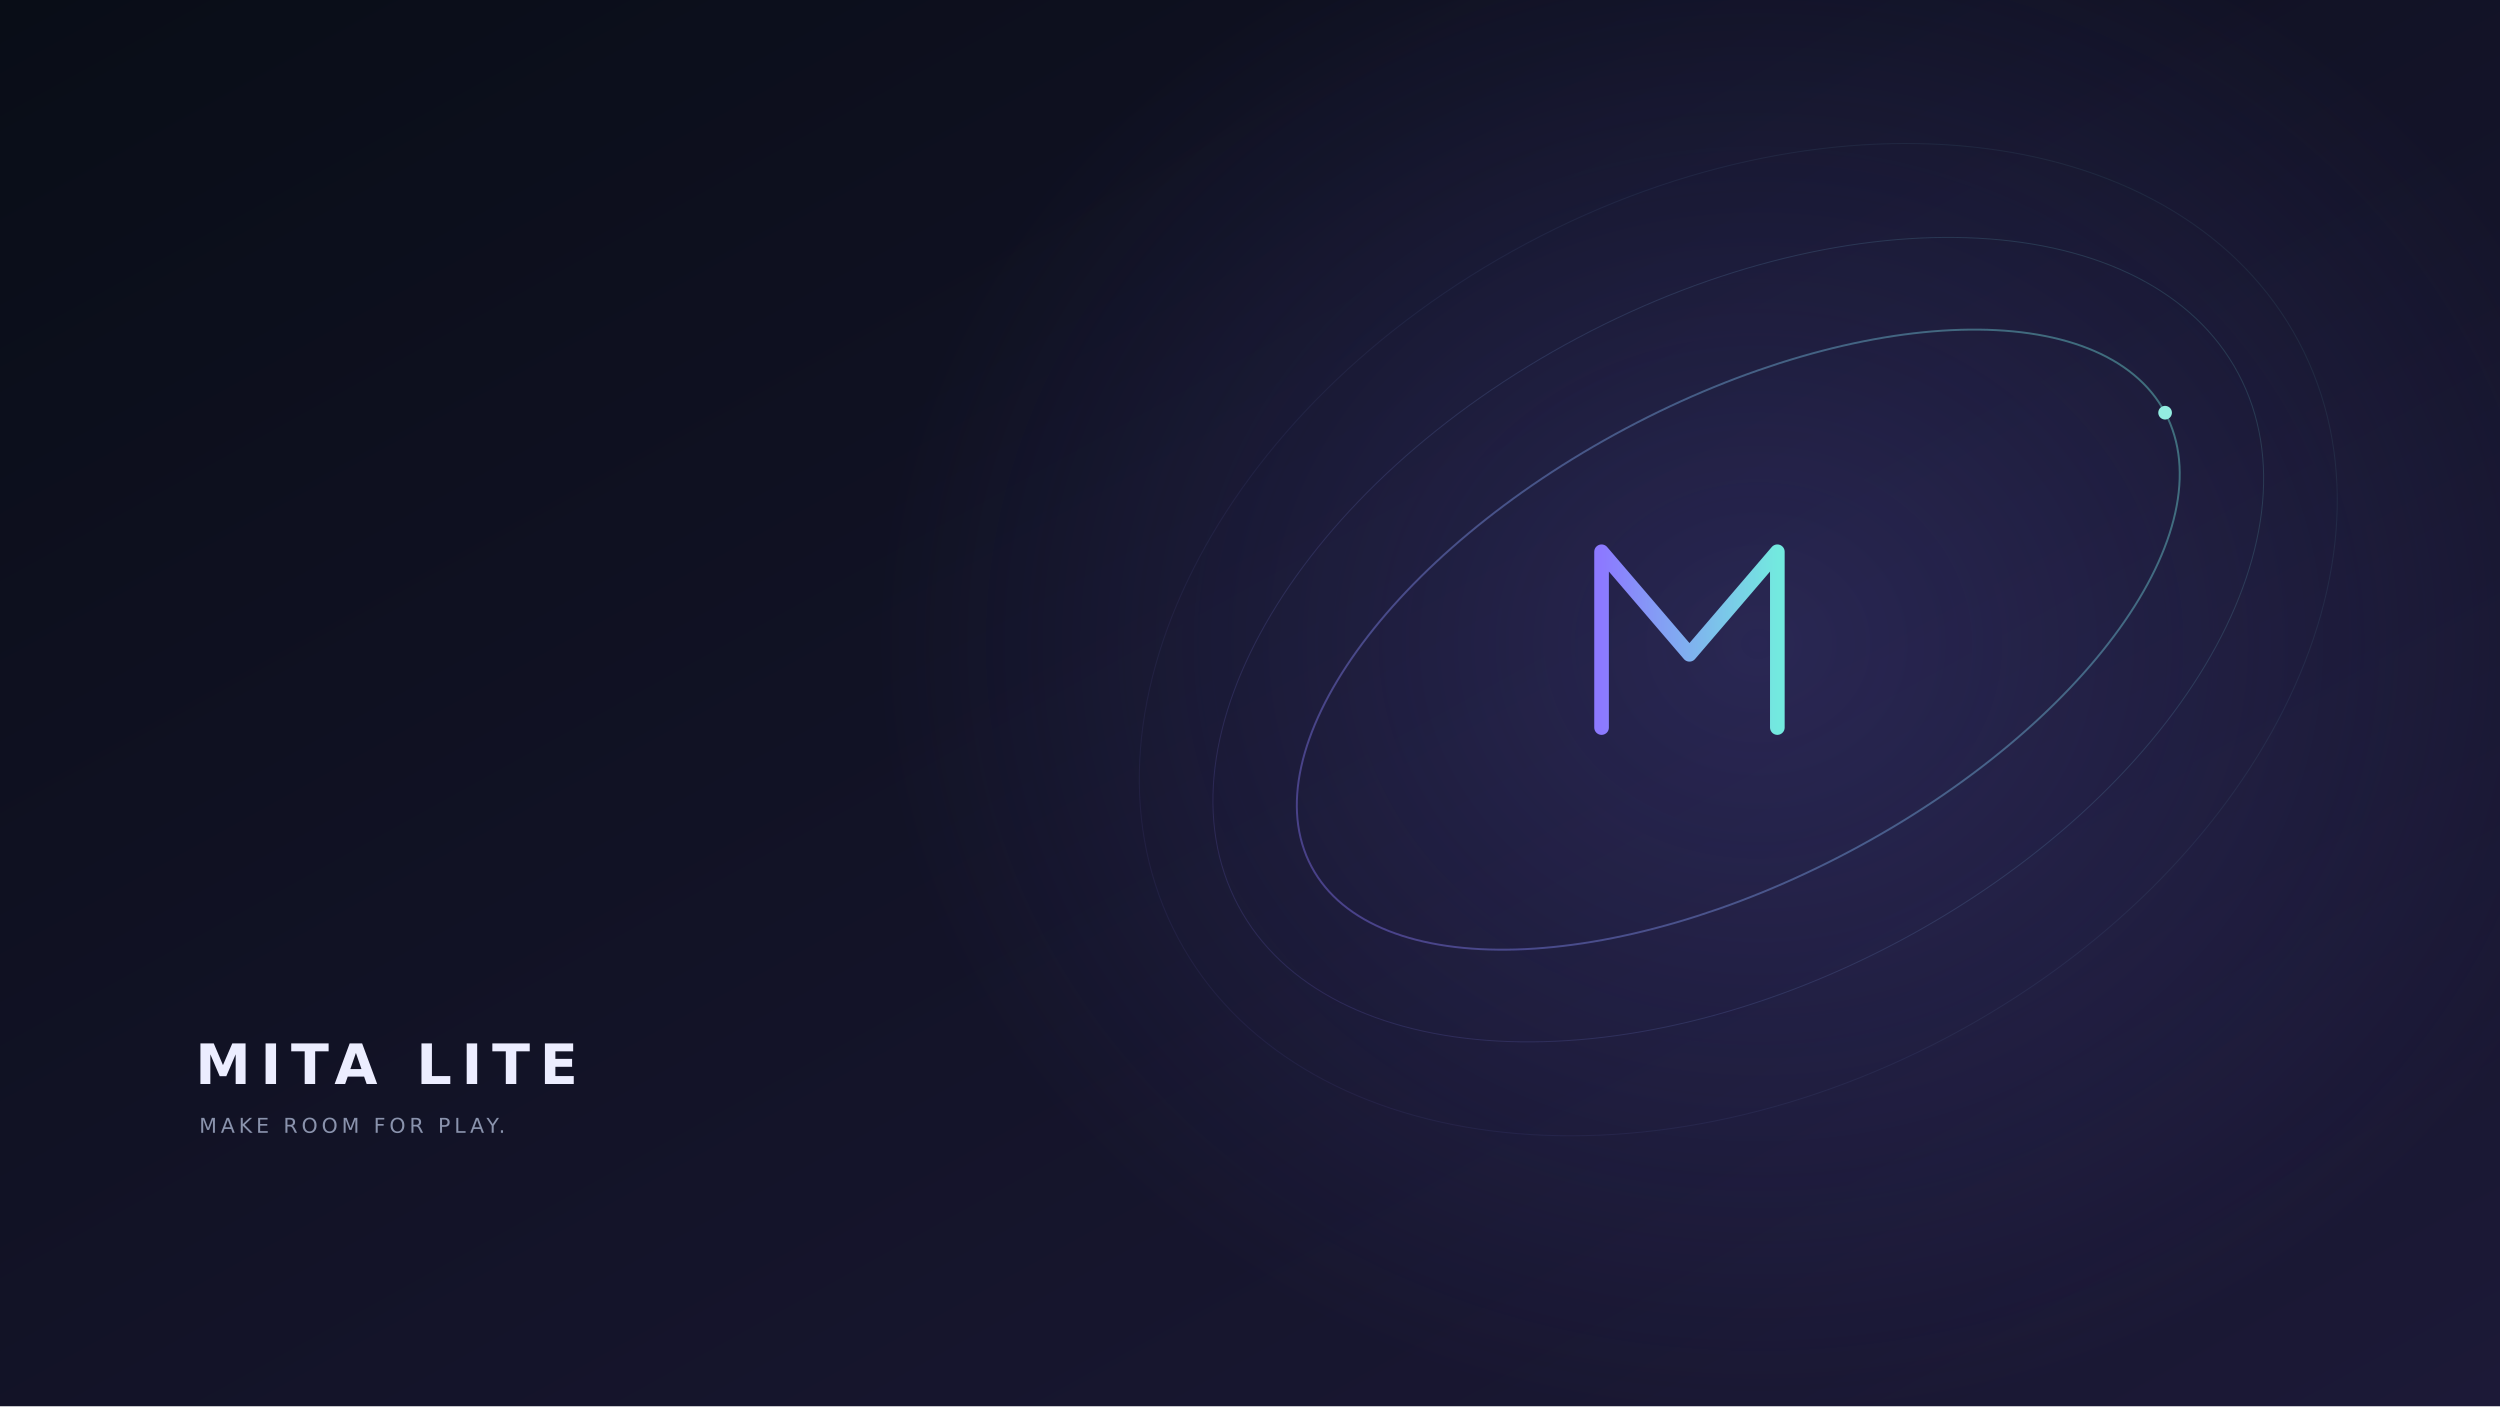
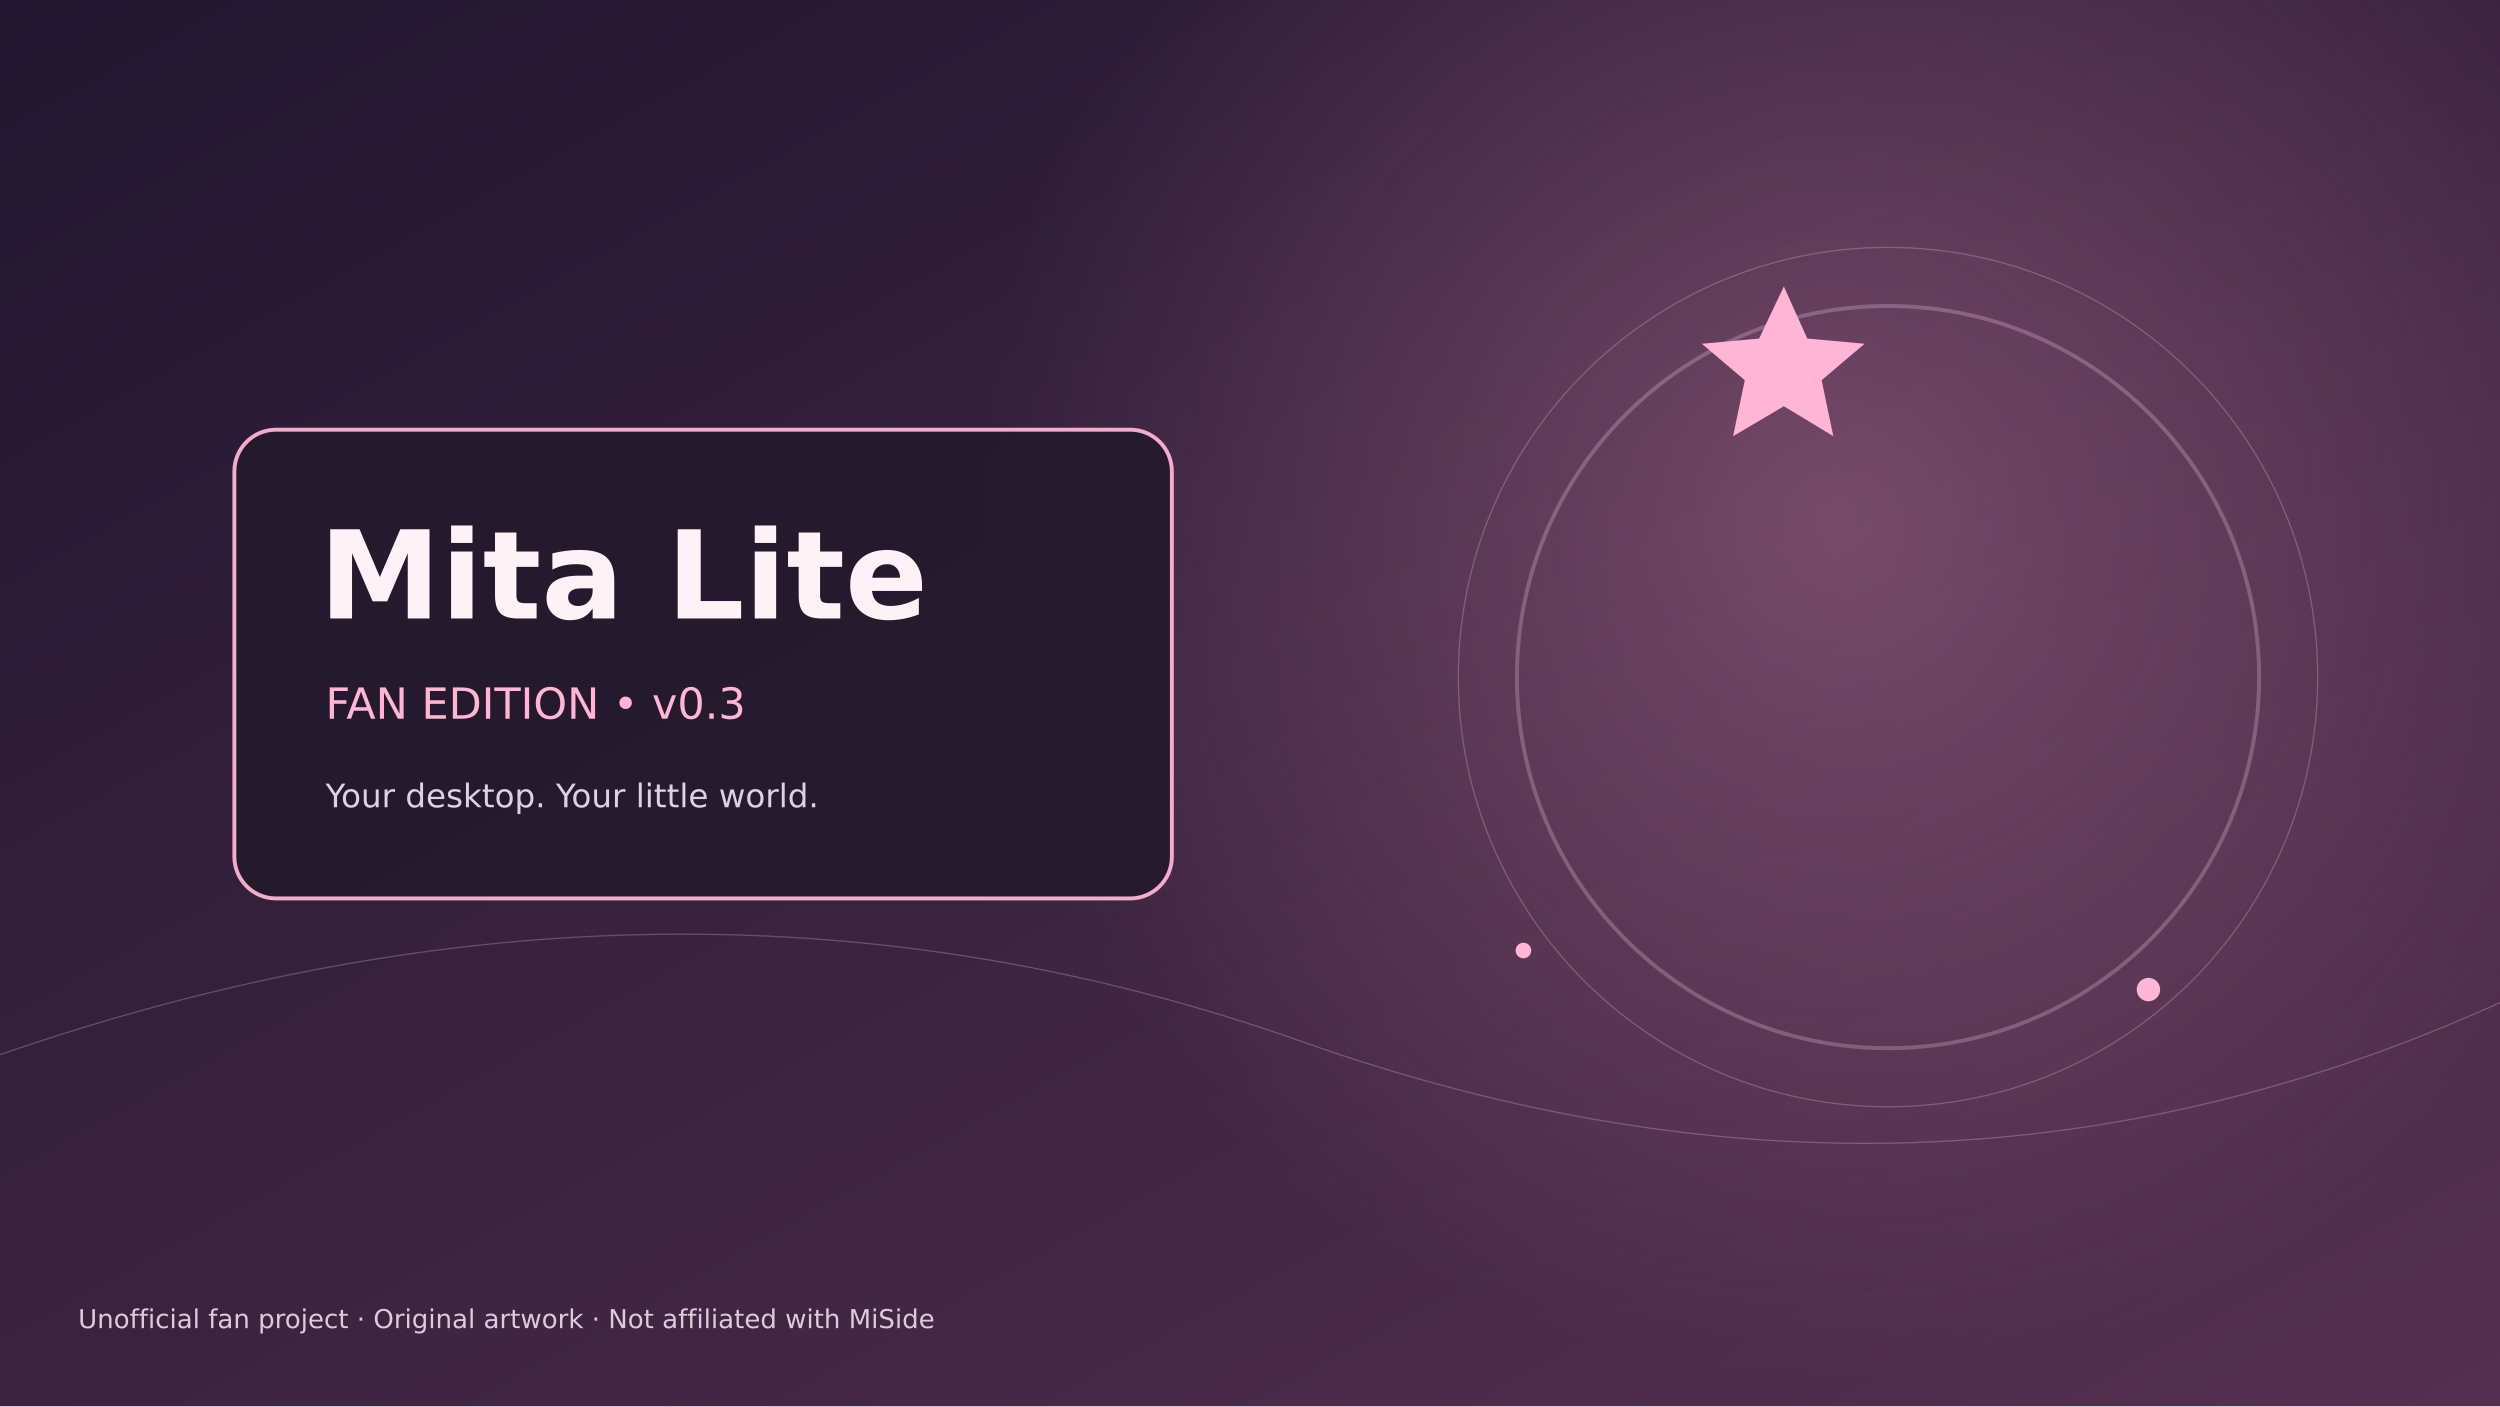
- <svg xmlns="http://www.w3.org/2000/svg" width="2560" height="1440" viewBox="0 0 2560 1440">
+ <svg xmlns="http://www.w3.org/2000/svg" width="1920" height="1080" viewBox="0 0 1920 1080">
  <defs>
    <linearGradient id="bg" x2="1" y2="1">
-       <stop stop-color="#090d17" />
-       <stop offset="1" stop-color="#1c1937" />
+       <stop stop-color="#21162f" />
+       <stop offset="1" stop-color="#54304f" />
    </linearGradient>
    <radialGradient id="glow">
-       <stop stop-color="#7066de" stop-opacity=".23" />
-       <stop offset="1" stop-color="#7066de" stop-opacity="0" />
+       <stop stop-color="#ef9bbf" stop-opacity=".32" />
+       <stop offset="1" stop-color="#ef9bbf" stop-opacity="0" />
    </radialGradient>
-     <linearGradient id="line">
-       <stop stop-color="#8c79ff" />
-       <stop offset="1" stop-color="#73e9df" />
-     </linearGradient>
  </defs>
-   <path fill="url(#bg)" d="M0 0h2560v1440H0z" />
-   <ellipse cx="1800" cy="660" rx="900" ry="790" fill="url(#glow)" />
-   <g transform="translate(1780 655) rotate(-28)" fill="none" stroke="url(#line)">
-     <ellipse rx="495" ry="245" stroke-width="2" opacity=".4" />
-     <ellipse rx="580" ry="350" stroke-width="1" opacity=".16" />
-     <ellipse rx="650" ry="460" stroke-width="1" opacity=".08" />
-     <circle cx="495" r="7" fill="#93ede1" stroke="none" />
+   <rect width="1920" height="1080" fill="url(#bg)" />
+   <circle cx="1410" cy="400" r="660" fill="url(#glow)" />
+   <g opacity=".25" stroke="#ffd2e4" fill="none">
+     <circle cx="1450" cy="520" r="285" stroke-width="3" />
+     <circle cx="1450" cy="520" r="330" />
+     <path d="M0 810 Q520 630 1000 800 T1920 770" />
  </g>
-   <g transform="translate(1640 565)" fill="none" stroke="url(#line)" stroke-width="15" stroke-linecap="round" stroke-linejoin="round">
-     <path d="M0 180V0l90 105L180 0v180" />
-     <path d="M230 180V65" opacity=".45" />
+   <g fill="#ffb5d3">
+     <path d="M1370 220 l18 40 44 4-33 28 9 43-38-23-39 23 9-43-33-28 44-4z" />
+     <circle cx="1650" cy="760" r="9" />
+     <circle cx="1170" cy="730" r="6" />
  </g>
-   <text x="200" y="1110" fill="#ecedff" font-family="DejaVu Sans,sans-serif" font-size="57" font-weight="bold" letter-spacing="10">MITA LITE</text>
-   <text x="204" y="1160" fill="#8a93ad" font-family="DejaVu Sans,sans-serif" font-size="21" letter-spacing="4">MAKE ROOM FOR PLAY.</text>
+   <rect x="180" y="330" width="720" height="360" rx="32" fill="#24192d" stroke="#ffb5d3" stroke-width="3" opacity=".94" />
+   <text x="245" y="475" font-family="DejaVu Sans,sans-serif" font-size="94" font-weight="bold" fill="#fff2f7">Mita Lite</text>
+   <text x="250" y="552" font-family="DejaVu Sans,sans-serif" font-size="33" fill="#ffb5d3">FAN EDITION  •  v0.3</text>
+   <text x="250" y="620" font-family="DejaVu Sans,sans-serif" font-size="25" fill="#ded1e1">Your desktop. Your little world.</text>
+   <text x="60" y="1020" font-family="DejaVu Sans,sans-serif" font-size="20" fill="#dfcad9">Unofficial fan project · Original artwork · Not affiliated with MiSide</text>
</svg>
